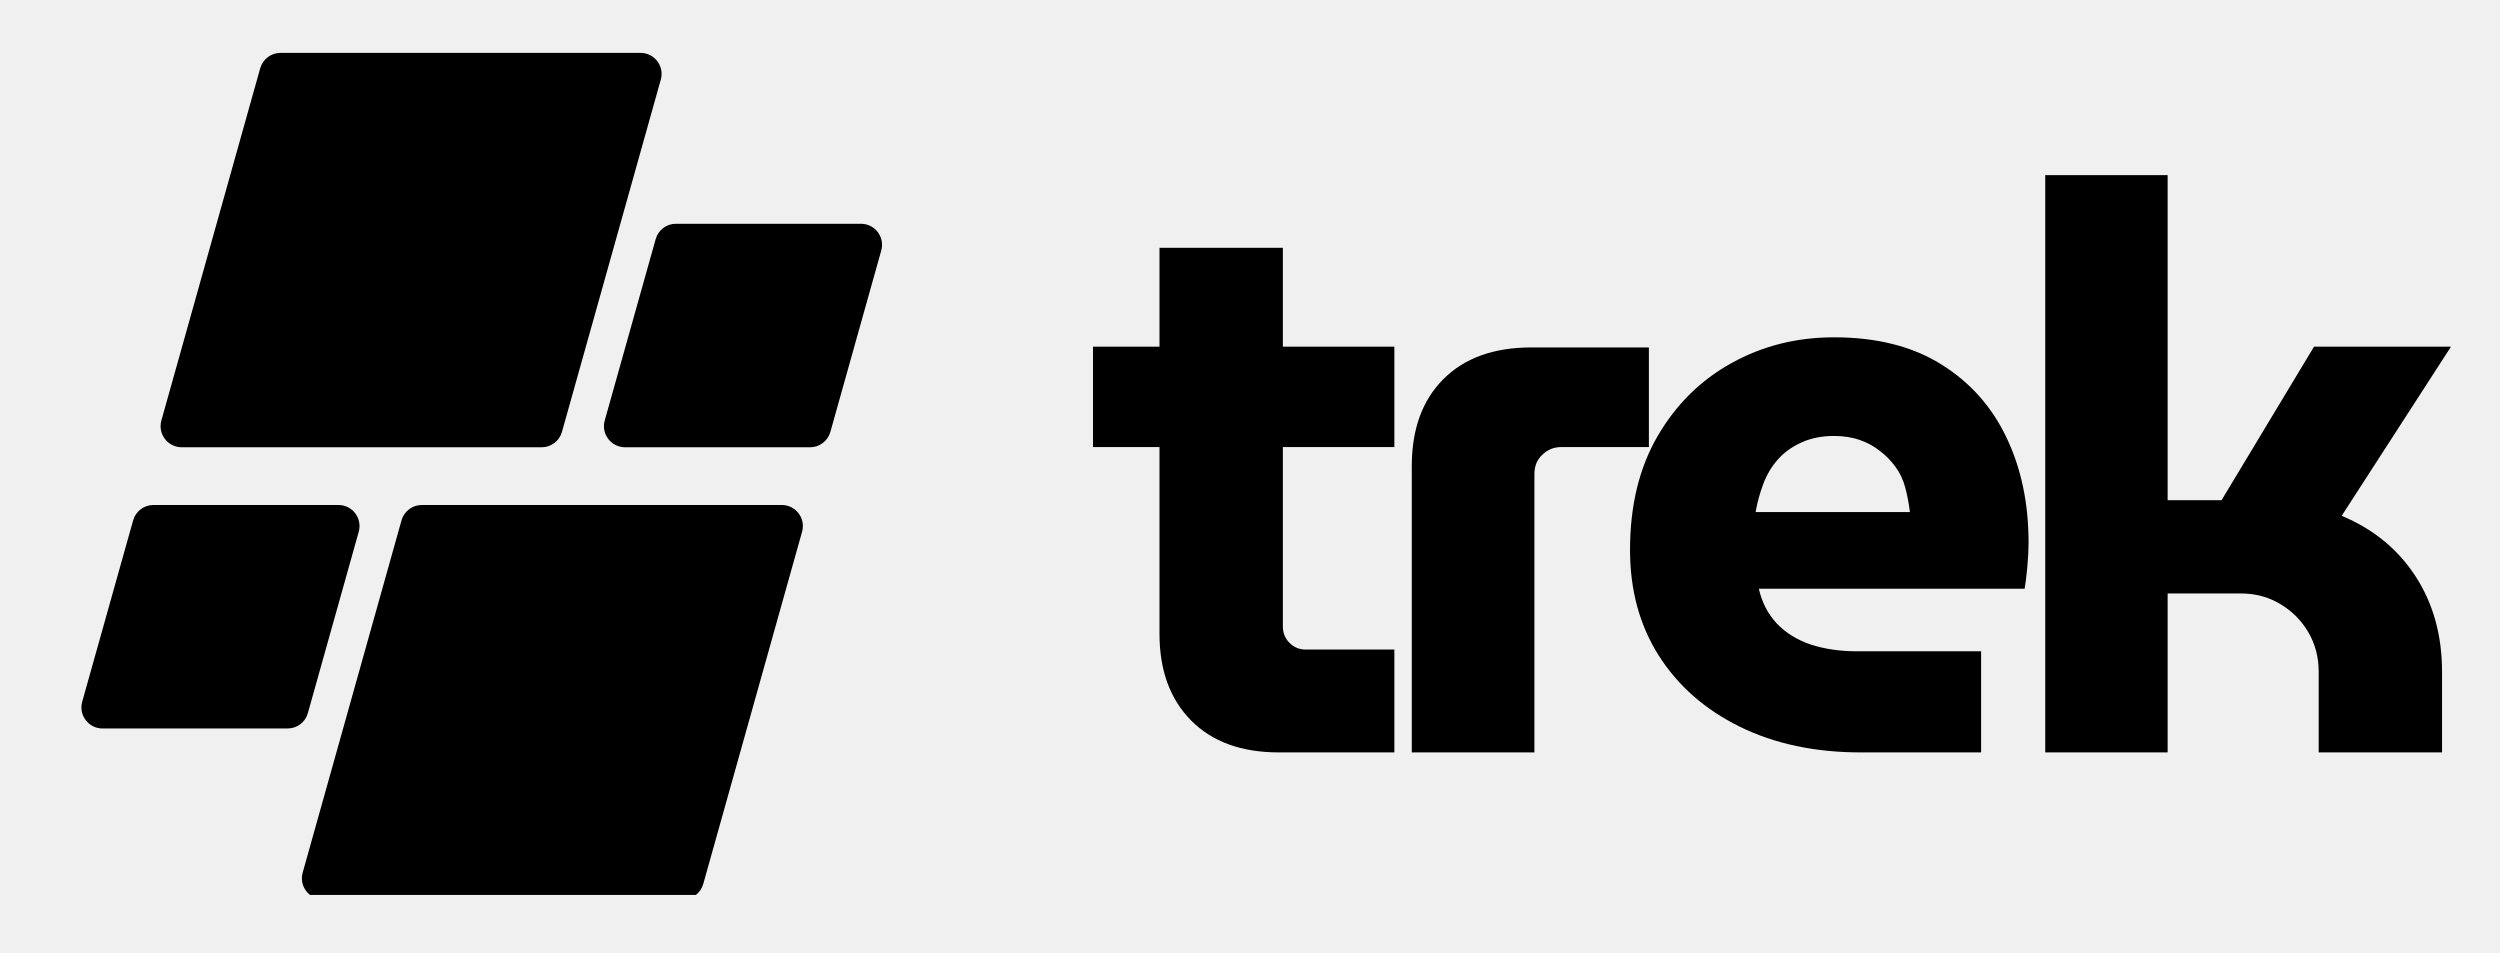
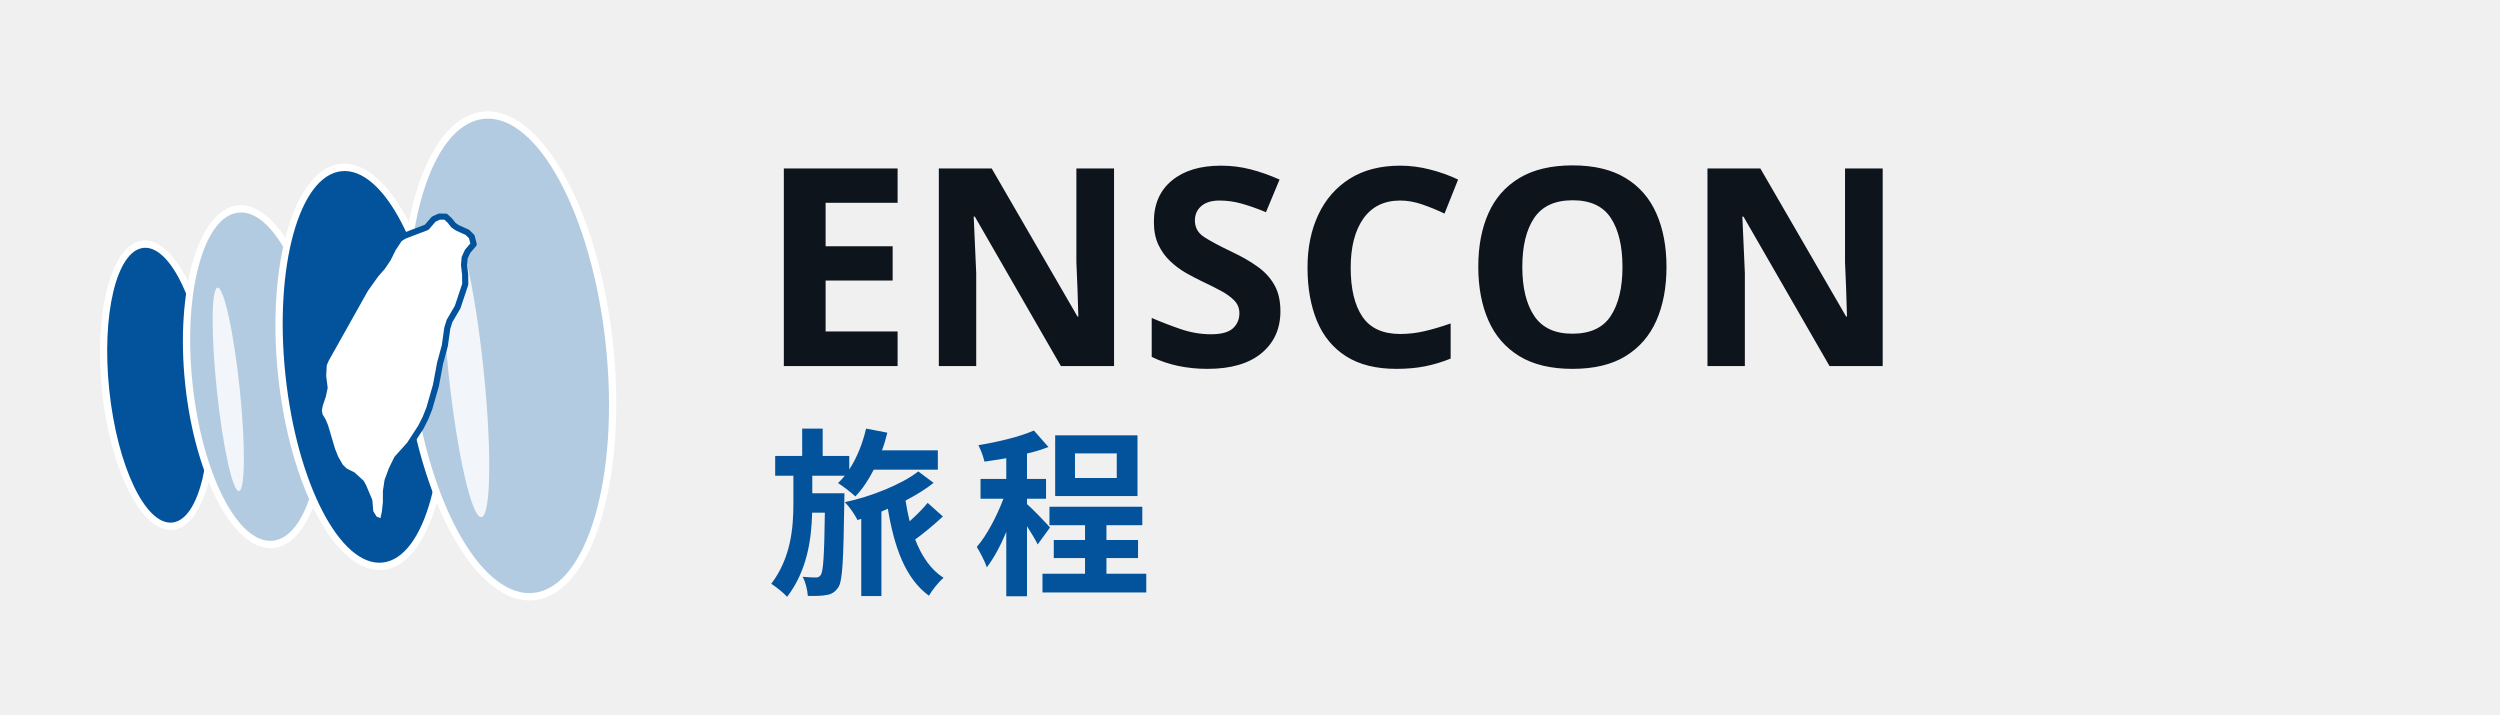
- <svg xmlns="http://www.w3.org/2000/svg" width="210" zoomAndPan="magnify" viewBox="0 0 158 60" height="80" preserveAspectRatio="xMidYMid meet" version="1.0">
-   <defs>
-     <g />
-     <clipPath id="669668440a">
-       <path d="M 68 0.016 L 156 0.016 L 156 59.984 L 68 59.984 Z M 68 0.016 " clip-rule="nonzero" />
-     </clipPath>
-     <clipPath id="6b415798a7">
-       <rect x="0" width="88" y="0" height="60" />
-     </clipPath>
-     <clipPath id="4b19462b66">
-       <path d="M 5 3.246 L 55.926 3.246 L 55.926 56.465 L 5 56.465 Z M 5 3.246 " clip-rule="nonzero" />
-     </clipPath>
-     <clipPath id="c7fe347f5f">
-       <path d="M 34.234 28.172 L 11.484 28.172 C 10.602 28.172 9.961 27.328 10.199 26.48 L 16.445 4.219 C 16.609 3.645 17.133 3.246 17.73 3.246 L 40.48 3.246 C 41.363 3.246 42.004 4.09 41.762 4.938 L 35.516 27.199 C 35.355 27.773 34.832 28.172 34.234 28.172 Z M 19.457 44.973 L 22.672 33.512 C 22.91 32.664 22.273 31.82 21.391 31.82 L 9.695 31.82 C 9.098 31.82 8.574 32.219 8.414 32.793 L 5.195 44.254 C 4.957 45.105 5.598 45.945 6.48 45.945 L 18.176 45.945 C 18.773 45.945 19.297 45.551 19.457 44.973 Z M 25.375 32.793 L 19.129 55.055 C 18.891 55.902 19.531 56.746 20.41 56.746 L 43.164 56.746 C 43.762 56.746 44.285 56.348 44.445 55.773 L 50.691 33.512 C 50.93 32.664 50.293 31.82 49.41 31.82 L 26.656 31.82 C 26.062 31.82 25.535 32.219 25.375 32.793 Z M 41.438 15.02 L 38.219 26.48 C 37.98 27.328 38.621 28.172 39.504 28.172 L 51.199 28.172 C 51.793 28.172 52.32 27.773 52.48 27.199 L 55.695 15.738 C 55.934 14.887 55.297 14.047 54.414 14.047 L 42.719 14.047 C 42.121 14.047 41.598 14.441 41.438 15.02 Z M 41.438 15.02 " clip-rule="nonzero" />
-     </clipPath>
-   </defs>
-   <g clip-path="url(#669668440a)">
-     <g transform="matrix(1, 0, 0, 1, 68, -0.000000000000011803)">
-       <g clip-path="url(#6b415798a7)">
-         <g fill="#000000" fill-opacity="1">
-           <g transform="translate(0.529693, 47.45721)">
-             <g>
-               <path d="M 12.297 0 C 9.93 0 8.082 -0.672 6.75 -2.016 C 5.414 -3.367 4.75 -5.195 4.75 -7.5 L 4.75 -31.891 L 12.547 -31.891 L 12.547 -7.953 C 12.547 -7.547 12.688 -7.203 12.969 -6.922 C 13.25 -6.641 13.594 -6.5 14 -6.5 L 19.594 -6.5 L 19.594 0 Z M 0.547 -19.297 L 0.547 -25.641 L 19.594 -25.641 L 19.594 -19.297 Z M 0.547 -19.297 " />
-             </g>
-           </g>
-         </g>
-         <g fill="#000000" fill-opacity="1">
-           <g transform="translate(18.5215, 47.45721)">
-             <g>
-               <path d="M 2.703 0 L 2.703 -18.094 C 2.703 -20.426 3.367 -22.258 4.703 -23.594 C 6.035 -24.926 7.883 -25.594 10.25 -25.594 L 17.688 -25.594 L 17.688 -19.297 L 12.141 -19.297 C 11.68 -19.297 11.285 -19.133 10.953 -18.812 C 10.617 -18.5 10.453 -18.094 10.453 -17.594 L 10.453 0 Z M 2.703 0 " />
-             </g>
-           </g>
-         </g>
-         <g fill="#000000" fill-opacity="1">
-           <g transform="translate(33.31475, 47.45721)">
-             <g>
-               <path d="M 16.297 0 C 13.398 0 10.848 -0.539 8.641 -1.625 C 6.441 -2.707 4.734 -4.207 3.516 -6.125 C 2.305 -8.039 1.703 -10.266 1.703 -12.797 C 1.703 -15.598 2.285 -18 3.453 -20 C 4.617 -22 6.176 -23.535 8.125 -24.609 C 10.07 -25.691 12.227 -26.234 14.594 -26.234 C 17.289 -26.234 19.547 -25.664 21.359 -24.531 C 23.18 -23.406 24.555 -21.867 25.484 -19.922 C 26.422 -17.973 26.891 -15.75 26.891 -13.25 C 26.891 -12.812 26.863 -12.301 26.812 -11.719 C 26.758 -11.133 26.703 -10.676 26.641 -10.344 L 9.844 -10.344 C 10.039 -9.477 10.422 -8.742 10.984 -8.141 C 11.555 -7.547 12.273 -7.102 13.141 -6.812 C 14.016 -6.531 14.984 -6.391 16.047 -6.391 L 23.891 -6.391 L 23.891 0 Z M 9.641 -15.188 L 19.391 -15.188 C 19.328 -15.727 19.227 -16.25 19.094 -16.75 C 18.957 -17.25 18.75 -17.688 18.469 -18.062 C 18.188 -18.445 17.859 -18.781 17.484 -19.062 C 17.117 -19.352 16.695 -19.582 16.219 -19.75 C 15.738 -19.914 15.195 -20 14.594 -20 C 13.832 -20 13.148 -19.863 12.547 -19.594 C 11.941 -19.32 11.441 -18.961 11.047 -18.516 C 10.648 -18.066 10.344 -17.551 10.125 -16.969 C 9.906 -16.383 9.742 -15.789 9.641 -15.188 Z M 9.641 -15.188 " />
-             </g>
-           </g>
-         </g>
-         <g fill="#000000" fill-opacity="1">
-           <g transform="translate(58.35337, 47.45721)">
-             <g>
-               <path d="M 2.906 0 L 2.906 -36.484 L 10.641 -36.484 L 10.641 -15.938 L 14.047 -15.938 L 19.891 -25.641 L 28.547 -25.641 L 21.641 -14.953 C 23.641 -14.117 25.195 -12.844 26.312 -11.125 C 27.426 -9.406 27.984 -7.395 27.984 -5.094 L 27.984 0 L 20.188 0 L 20.188 -5.094 C 20.188 -6.031 19.961 -6.875 19.516 -7.625 C 19.066 -8.375 18.473 -8.961 17.734 -9.391 C 17.004 -9.828 16.176 -10.047 15.25 -10.047 L 10.641 -10.047 L 10.641 0 Z M 2.906 0 " />
-             </g>
-           </g>
-         </g>
+ <svg xmlns="http://www.w3.org/2000/svg" viewBox="0 0 560 160" width="280" height="80">
+   <g transform="translate(6 6) scale(.1445)">
+     <g transform="translate(-317.7 -217.3) scale(1.8944)">
+       <g transform="rotate(-6 275 408)">
+         <ellipse cx="275" cy="408" rx="46" ry="119" fill="#FFFFFF" />
+         <ellipse cx="275" cy="408" rx="40" ry="113" fill="#02539C" />
      </g>
+       <g transform="rotate(-6 355 401)">
+         <ellipse cx="355" cy="401" rx="58" ry="141" fill="#FFFFFF" />
+         <ellipse cx="355" cy="401" rx="52" ry="135" fill="#B3CBE1" />
+         <ellipse cx="331.6" cy="409" rx="9.36" ry="83.7" fill="#F2F6FA" />
+       </g>
+       <g transform="rotate(-6 442 393)">
+         <ellipse cx="442" cy="393" rx="69" ry="167" fill="#FFFFFF" />
+         <ellipse cx="442" cy="393" rx="63" ry="161" fill="#02539C" />
+       </g>
+       <g transform="rotate(-6 562 384)">
+         <ellipse cx="562" cy="384" rx="86" ry="201" fill="#FFFFFF" />
+         <ellipse cx="562" cy="384" rx="80" ry="195" fill="#B3CBE1" />
+         <ellipse cx="526" cy="392" rx="14.4" ry="120.9" fill="#F2F6FA" />
+       </g>
+       <path d="M470.6,468.1L466.3,476.9L462.9,486.1L461.6,494.8L461.6,503.8L460.7,512.0L459.0,520.0L452.4,517.7L448.8,511.9L448.0,502.5L443.2,491.1L441.4,487.8L434.4,481.4L428.1,478.3L423.3,473.6L423.9,473.9L420.3,467.6L417.6,460.9L411.9,441.7L410.0,437.1L407.4,432.8L406.6,428.7L407.5,424.0L409.9,417.1L411.4,410.1L410.2,400.5L410.7,391.1L412.5,386.9L444.7,329.5L453.4,317.3L458.7,311.3L463.2,304.6L467.5,296.0L472.7,288.2L476.5,285.8L494.9,278.8L500.7,272.1L505.3,270.0L510.5,270.1L513.9,273.3L516.9,277.1L520.0,279.2L528.2,282.9L531.8,286.4L533.4,292.6L528.4,298.5L526.0,303.7L525.5,309.6L526.4,317.5L526.5,325.4L520.3,344.0L513.6,355.5L511.8,361.3L509.8,375.6L505.9,390.0L502.5,408.2L497.1,427.0L494.0,434.8L490.2,442.3L481.0,456.5L470.6,468.1Z" fill="#FFFFFF" stroke="#02539C" stroke-width="5" stroke-linejoin="round" />
    </g>
  </g>
-   <g clip-path="url(#4b19462b66)">
-     <g clip-path="url(#c7fe347f5f)">
-       <path fill="#000000" d="M 4.957 3.246 L 4.957 56.465 L 55.926 56.465 L 55.926 3.246 Z M 4.957 3.246 " fill-opacity="1" fill-rule="nonzero" />
-     </g>
-   </g>
+   <text x="170" y="82" font-family="'Space Grotesk','PingFang TC','Noto Sans TC','Microsoft JhengHei',system-ui,sans-serif" font-weight="800" font-size="62" fill="#0E141B">ENSCON</text>
+   <text x="172" y="130" font-family="'Space Grotesk','PingFang TC','Noto Sans TC','Microsoft JhengHei',system-ui,sans-serif" font-weight="700" font-size="40" letter-spacing="6" fill="#02539C">旅程</text>
</svg>
